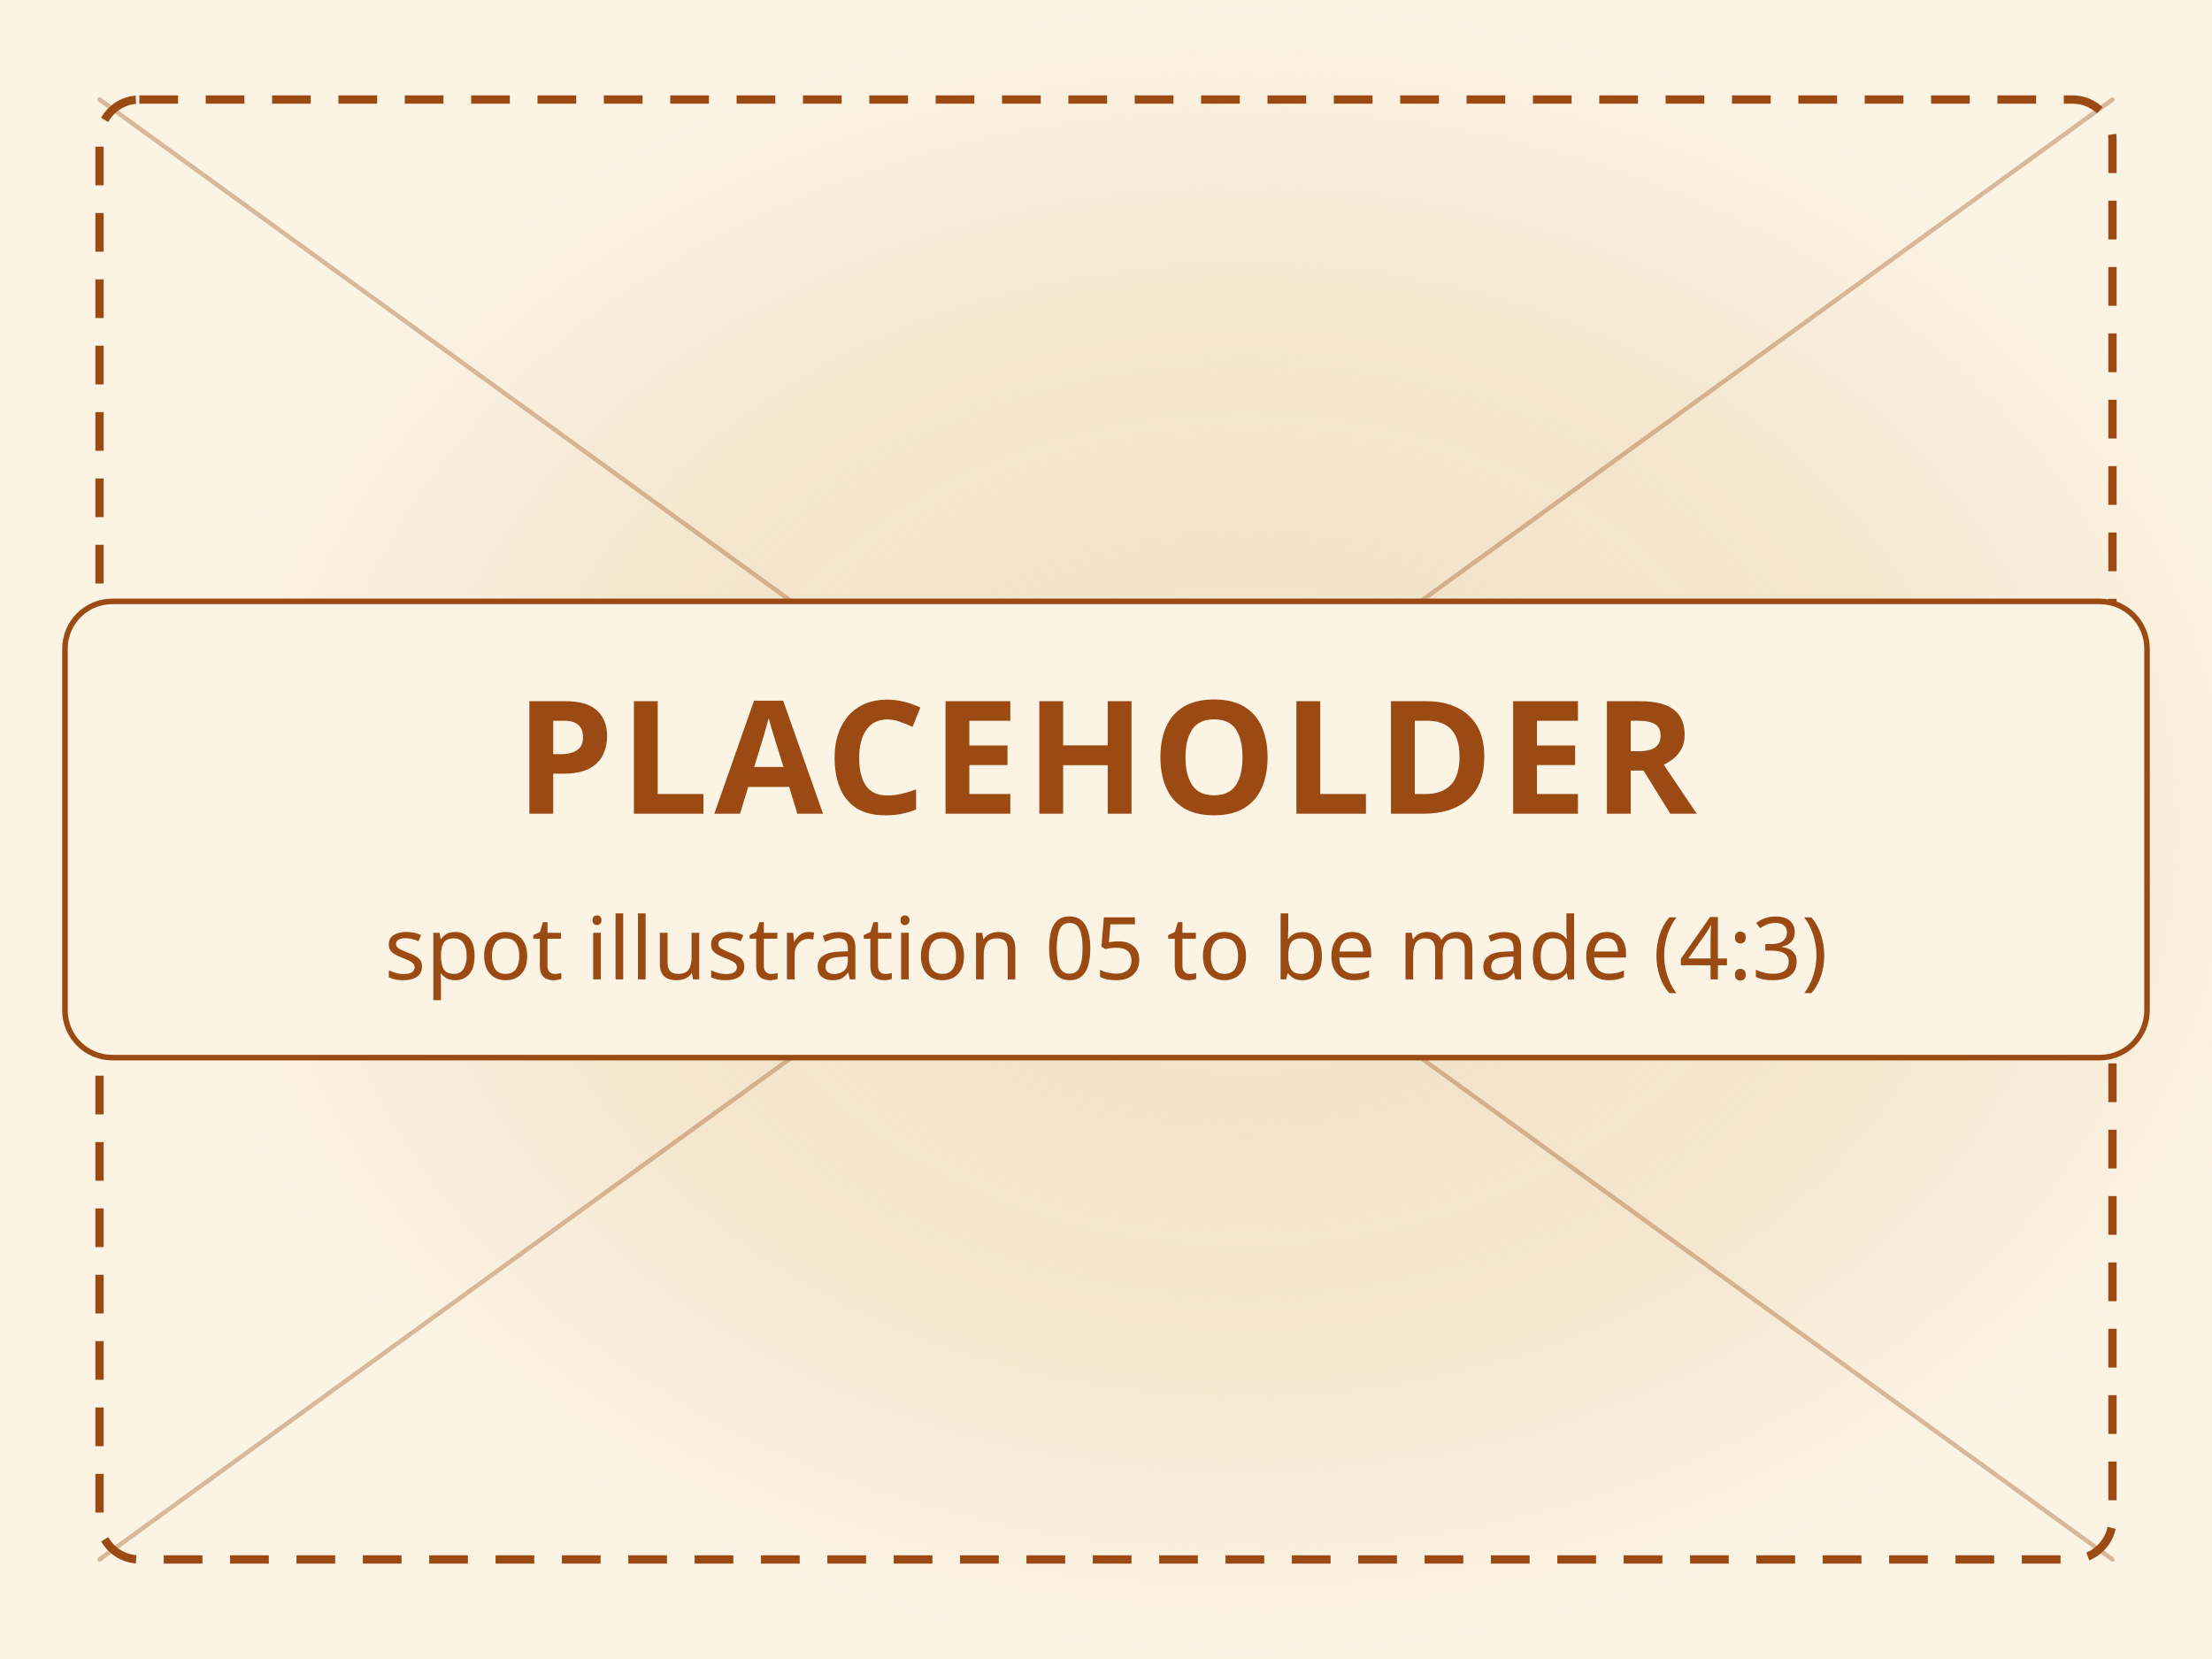
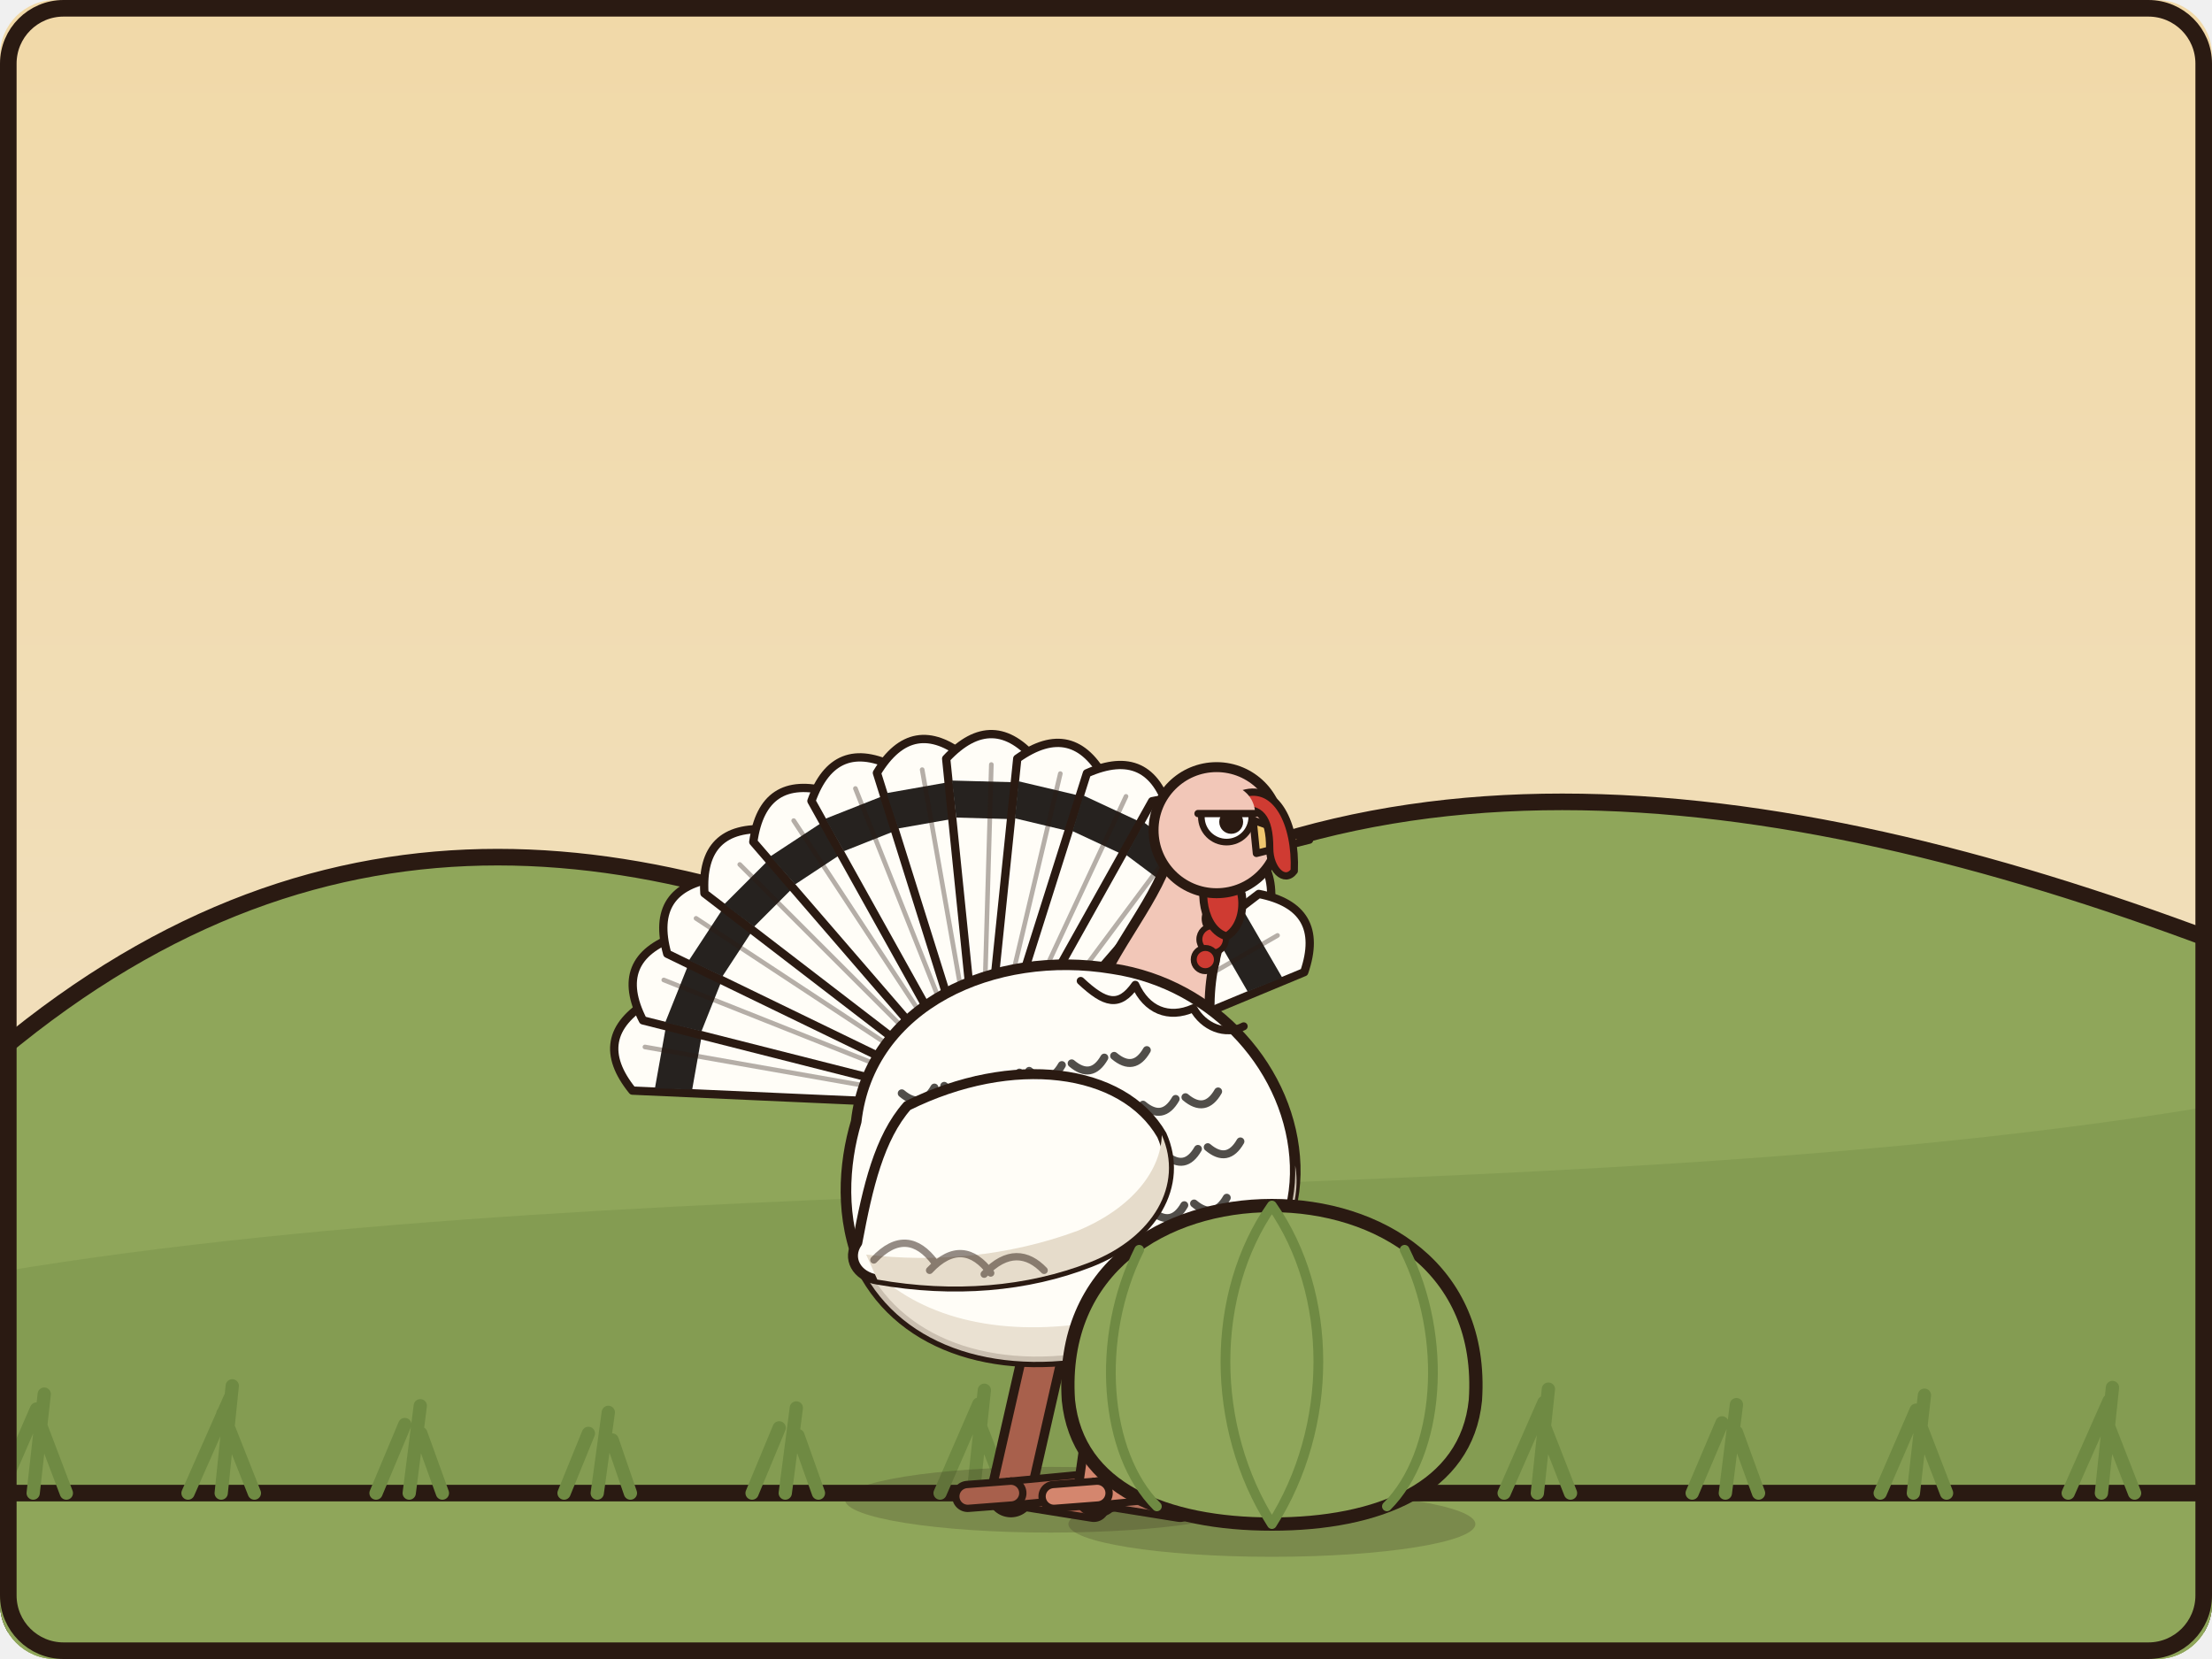
- <svg xmlns="http://www.w3.org/2000/svg" viewBox="0 0 800 600" role="img" aria-label="Placeholder spot art 05">
-   <rect x="0" y="0" width="800" height="600" fill="#fbf3e4" />
+ <svg xmlns="http://www.w3.org/2000/svg" viewBox="0 0 400 300" role="img" aria-label="Duchess is not hiding. She is posing. Behind a cabbage.">
  <defs>
-     <radialGradient id="phs05-glow" cx="50%" cy="50%" r="50%">
-       <stop offset="0" stop-color="#f1e2c6" />
-       <stop offset=".6" stop-color="#f1e2c6" stop-opacity=".75" />
-       <stop offset="1" stop-color="#f1e2c6" stop-opacity="0" />
-     </radialGradient>
+     <clipPath id="s5-c">
+       <rect width="400" height="300" rx="10" />
+     </clipPath>
  </defs>
-   <ellipse cx="450" cy="300" rx="384" ry="300" fill="url(#phs05-glow)" />
-   <rect x="36" y="36" width="728" height="528" rx="14.4" fill="none" stroke="#9a4a12" stroke-width="3" stroke-dasharray="14 10" />
-   <path d="M36 36L764 564M764 36L36 564" stroke="#9a4a12" stroke-width="1.6" fill="none" stroke-linecap="round" stroke-linejoin="round" opacity=".35" />
-   <rect x="23.5" y="217.5" width="753" height="165" rx="17.1" fill="#fbf3e4" stroke="#9a4a12" stroke-width="2" />
-   <text x="400" y="294.3" text-anchor="middle" font-family="Alegreya Sans, sans-serif" font-weight="700" font-size="57" letter-spacing="2" fill="#9a4a12">PLACEHOLDER</text>
-   <text x="400" y="354.2" text-anchor="middle" font-family="Alegreya Sans, sans-serif" font-size="31.4" fill="#9a4a12">spot illustration 05 to be made (4:3)</text>
+   <g clip-path="url(#s5-c)">
+     <defs>
+       <linearGradient id="s5-sky" x1="0" y1="0" x2="0" y2="1">
+         <stop offset="0" stop-color="#f1d9a8" />
+         <stop offset="1" stop-color="#f1e2c6" />
+       </linearGradient>
+     </defs>
+     <rect width="400" height="300" fill="url(#s5-sky)" />
+     <path d="M0 190C60 140 120 150 180 180C240 130 320 140 400 170V590H0Z" fill="#8fa65a" stroke="#2a1a12" stroke-width="3" stroke-linejoin="round" stroke-linecap="round" />
+     <path d="M0 230C120 210 280 220 400 200V590H0Z" fill="#6f8a43" opacity=".35" />
+     <rect x="0" y="270" width="400" height="30" fill="#8fa65a" />
+     <path d="M0 270H400" fill="none" stroke="#2a1a12" stroke-width="3" stroke-linecap="round" stroke-linejoin="round" />
+     <path d="M0 270l6.6 -15.2M6 270l2 -17.9M12 270l-4.9 -12.9M34 270l7.6 -17.2M40 270l2 -19.4M46 270l-5.7 -14.4M68 270l5.2 -12.4M74 270l2 -15.8M80 270l-3.9 -10.8M102 270l4.4 -10.8M108 270l2 -14.6M114 270l-3.3 -9.6M136 270l4.9 -11.8M142 270l2 -15.4M148 270l-3.7 -10.4M170 270l7 -16.1M176 270l2 -18.6M182 270l-5.3 -13.6M204 270l4.8 -11.6M210 270l2 -15.2M216 270l-3.6 -10.2M238 270l5.3 -12.6M244 270l2 -16M250 270l-4 -11M272 270l7.2 -16.4M278 270l2 -18.8M284 270l-5.4 -13.8M306 270l5.4 -12.7M312 270l2 -16M318 270l-4 -11M340 270l6.5 -15M346 270l2 -17.7M352 270l-4.9 -12.7M374 270l7.4 -16.7M380 270l2 -19.1M386 270l-5.5 -14.1" fill="none" stroke="#6f8a43" stroke-width="2.4" stroke-linecap="round" stroke-linejoin="round" />
+     <g transform="translate(190 270) scale(0.6 0.6)">
+       <ellipse cx="0" cy="2" rx="62" ry="9.9" fill="#2a1a12" opacity="0.2" />
+       <g transform="translate(0 -2) rotate(-10 0 -100)">
+         <path d="M-18 -118L-120.8 -140.9Q-130.8 -159 -111.4 -166.5Z" fill="#fffdf7" stroke="#2a1a12" stroke-width="2.5" stroke-linejoin="round" stroke-linecap="round" />
+         <path d="M-103 -138.1L-96 -157.3L-105.9 -162.5L-114 -140.4Z" fill="#26221f" />
+         <path d="M-18 -118L-114.8 -153.2" fill="none" stroke="#2a1a12" stroke-width="1.4" stroke-linecap="round" stroke-linejoin="round" opacity=".35" />
+         <path d="M-18 -118L-114 -161.2Q-120.1 -181 -99.7 -184.4Z" fill="#fffdf7" stroke="#2a1a12" stroke-width="2.5" stroke-linejoin="round" stroke-linecap="round" />
+         <path d="M-97.2 -154.9L-86.5 -172.2L-95.1 -179.4L-107.5 -159.4Z" fill="#26221f" />
+         <path d="M-18 -118L-105.7 -172.1" fill="none" stroke="#2a1a12" stroke-width="1.4" stroke-linecap="round" stroke-linejoin="round" opacity=".35" />
+         <path d="M-18 -118L-103.3 -179.7Q-105.3 -200.3 -84.6 -199.6Z" fill="#fffdf7" stroke="#2a1a12" stroke-width="2.5" stroke-linejoin="round" stroke-linecap="round" />
+         <path d="M-88.1 -170.1L-74.1 -185L-81.1 -193.7L-97.2 -176.6Z" fill="#26221f" />
+         <path d="M-18 -118L-92.9 -188.7" fill="none" stroke="#2a1a12" stroke-width="1.4" stroke-linecap="round" stroke-linejoin="round" opacity=".35" />
+         <path d="M-18 -118L-89.1 -195.7Q-86.8 -216.3 -66.7 -211.3Z" fill="#fffdf7" stroke="#2a1a12" stroke-width="2.5" stroke-linejoin="round" stroke-linecap="round" />
+         <path d="M-76.1 -183.2L-59.4 -194.9L-64.5 -204.9L-83.8 -191.4Z" fill="#26221f" />
+         <path d="M-18 -118L-77.1 -202.4" fill="none" stroke="#2a1a12" stroke-width="1.4" stroke-linecap="round" stroke-linejoin="round" opacity=".35" />
+         <path d="M-18 -118L-71.9 -208.4Q-65.5 -228.2 -46.8 -219.3Z" fill="#fffdf7" stroke="#2a1a12" stroke-width="2.5" stroke-linejoin="round" stroke-linecap="round" />
+         <path d="M-61.7 -193.6L-43 -201.7L-46 -212.5L-67.6 -203.2Z" fill="#26221f" />
+         <path d="M-18 -118L-58.8 -212.6" fill="none" stroke="#2a1a12" stroke-width="1.4" stroke-linecap="round" stroke-linejoin="round" opacity=".35" />
+         <path d="M-18 -118L-52.5 -217.5Q-42.3 -235.5 -25.7 -223Z" fill="#fffdf7" stroke="#2a1a12" stroke-width="2.5" stroke-linejoin="round" stroke-linecap="round" />
+         <path d="M-45.5 -200.9L-25.6 -205L-26.3 -216.2L-49.3 -211.5Z" fill="#26221f" />
+         <path d="M-18 -118L-38.8 -218.9" fill="none" stroke="#2a1a12" stroke-width="1.4" stroke-linecap="round" stroke-linejoin="round" opacity=".35" />
+         <path d="M-18 -118L-31.6 -222.4Q-18 -238 -4.4 -222.4Z" fill="#fffdf7" stroke="#2a1a12" stroke-width="2.5" stroke-linejoin="round" stroke-linecap="round" />
+         <path d="M-28.2 -204.8L-7.8 -204.8L-6.2 -215.9L-29.8 -215.9Z" fill="#26221f" />
+         <path d="M-18 -118L-18 -221" fill="none" stroke="#2a1a12" stroke-width="1.4" stroke-linecap="round" stroke-linejoin="round" opacity=".35" />
+         <path d="M-18 -118L-10.3 -223Q6.3 -235.5 16.5 -217.5Z" fill="#fffdf7" stroke="#2a1a12" stroke-width="2.5" stroke-linejoin="round" stroke-linecap="round" />
+         <path d="M-10.4 -205L9.5 -200.9L13.3 -211.5L-9.7 -216.2Z" fill="#26221f" />
+         <path d="M-18 -118L2.8 -218.9" fill="none" stroke="#2a1a12" stroke-width="1.4" stroke-linecap="round" stroke-linejoin="round" opacity=".35" />
+         <path d="M-18 -118L10.8 -219.3Q29.5 -228.2 35.9 -208.4Z" fill="#fffdf7" stroke="#2a1a12" stroke-width="2.5" stroke-linejoin="round" stroke-linecap="round" />
+         <path d="M7 -201.7L25.7 -193.6L31.6 -203.2L10 -212.5Z" fill="#26221f" />
+         <path d="M-18 -118L22.8 -212.6" fill="none" stroke="#2a1a12" stroke-width="1.4" stroke-linecap="round" stroke-linejoin="round" opacity=".35" />
+         <path d="M-18 -118L30.7 -211.3Q50.8 -216.3 53.1 -195.7Z" fill="#fffdf7" stroke="#2a1a12" stroke-width="2.5" stroke-linejoin="round" stroke-linecap="round" />
+         <path d="M23.4 -194.9L40.1 -183.2L47.8 -191.4L28.5 -204.9Z" fill="#26221f" />
+         <path d="M-18 -118L41.1 -202.4" fill="none" stroke="#2a1a12" stroke-width="1.4" stroke-linecap="round" stroke-linejoin="round" opacity=".35" />
+         <path d="M-18 -118L48.6 -199.6Q69.3 -200.3 67.3 -179.7Z" fill="#fffdf7" stroke="#2a1a12" stroke-width="2.5" stroke-linejoin="round" stroke-linecap="round" />
+         <path d="M38.1 -185L52.1 -170.1L61.2 -176.6L45.1 -193.7Z" fill="#26221f" />
+         <path d="M-18 -118L56.9 -188.7" fill="none" stroke="#2a1a12" stroke-width="1.4" stroke-linecap="round" stroke-linejoin="round" opacity=".35" />
+         <path d="M-18 -118L63.7 -184.4Q84.1 -181 78 -161.2Z" fill="#fffdf7" stroke="#2a1a12" stroke-width="2.5" stroke-linejoin="round" stroke-linecap="round" />
+         <path d="M50.5 -172.2L61.2 -154.9L71.5 -159.4L59.1 -179.4Z" fill="#26221f" />
+         <path d="M-18 -118L69.7 -172.1" fill="none" stroke="#2a1a12" stroke-width="1.4" stroke-linecap="round" stroke-linejoin="round" opacity=".35" />
+         <path d="M-18 -118L75.4 -166.5Q94.8 -159 84.8 -140.9Z" fill="#fffdf7" stroke="#2a1a12" stroke-width="2.5" stroke-linejoin="round" stroke-linecap="round" />
+         <path d="M60 -157.3L67 -138.1L78 -140.4L69.9 -162.5Z" fill="#26221f" />
+         <path d="M-18 -118L78.8 -153.2" fill="none" stroke="#2a1a12" stroke-width="1.4" stroke-linecap="round" stroke-linejoin="round" opacity=".35" />
+       </g>
+       <path d="M-0.8 -49.1L-12 0" fill="none" stroke="#2a1a12" stroke-width="14.6" stroke-linecap="round" stroke-linejoin="round" />
+       <path d="M-0.8 -49.1L-12 0" fill="none" stroke="#a8604c" stroke-width="9" stroke-linecap="round" stroke-linejoin="round" />
+       <path d="M-12 0L18 1" fill="none" stroke="#2a1a12" stroke-width="9.4" stroke-linecap="round" stroke-linejoin="round" />
+       <path d="M-12 0L18 1" fill="none" stroke="#a8604c" stroke-width="5" stroke-linecap="round" stroke-linejoin="round" />
+       <path d="M-12 0L13 4" fill="none" stroke="#2a1a12" stroke-width="9.4" stroke-linecap="round" stroke-linejoin="round" />
+       <path d="M-12 0L13 4" fill="none" stroke="#a8604c" stroke-width="5" stroke-linecap="round" stroke-linejoin="round" />
+       <path d="M-12 0L9 -2" fill="none" stroke="#2a1a12" stroke-width="9.4" stroke-linecap="round" stroke-linejoin="round" />
+       <path d="M-12 0L9 -2" fill="none" stroke="#a8604c" stroke-width="5" stroke-linecap="round" stroke-linejoin="round" />
+       <path d="M-12 0L-25 1" fill="none" stroke="#2a1a12" stroke-width="9.4" stroke-linecap="round" stroke-linejoin="round" />
+       <path d="M-12 0L-25 1" fill="none" stroke="#a8604c" stroke-width="5" stroke-linecap="round" stroke-linejoin="round" />
+       <path d="M10.2 -143.6C20.2 -167.6 32 -177.8 37 -195.8L58 -187.8C54 -171.8 46.2 -161.6 48.2 -139.6Z" fill="#f2c7b8" stroke="#2a1a12" stroke-width="3" stroke-linejoin="round" stroke-linecap="round" />
+       <circle cx="53" cy="-179.3" r="5" fill="#cf3b32" stroke="#2a1a12" stroke-width="1.8" />
+       <circle cx="50.9" cy="-173.1" r="4.5" fill="#cf3b32" stroke="#2a1a12" stroke-width="1.8" />
+       <circle cx="48.8" cy="-166.9" r="4" fill="#cf3b32" stroke="#2a1a12" stroke-width="1.8" />
+       <circle cx="46.6" cy="-160.8" r="3.5" fill="#cf3b32" stroke="#2a1a12" stroke-width="1.8" />
+       <g transform="translate(0 -2) rotate(-10 0 -100)">
+         <path d="M-56 -120C-46 -154 -6 -164 28 -152C58 -142 76 -112 72 -84C68 -56 42 -40 8 -38C-26 -36 -54 -50 -62 -76C-66 -92 -62 -108 -56 -120Z" fill="#fffdf7" stroke="#2a1a12" stroke-width="3.2" stroke-linejoin="round" stroke-linecap="round" />
+         <path d="M-62 -76C-54 -50 -26 -36 8 -38C42 -40 68 -56 72 -84C72 -78 70 -72 66 -66C52 -54 30 -48 6 -48C-24 -48 -46 -58 -58 -74C-60 -75 -61 -76 -62 -76Z" fill="#e6dccb" opacity=".85" />
+         <path d="M-41 -126Q-36 -120 -31 -126M-28 -126Q-23 -120 -18 -126M-15 -126Q-10 -120 -5 -126M-2 -126Q3 -120 8 -126M11 -126Q16 -120 21 -126M24 -126Q29 -120 34 -126M-35 -110Q-30 -104 -25 -110M-22 -110Q-17 -104 -12 -110M-9 -110Q-4 -104 1 -110M4 -110Q9 -104 14 -110M17 -110Q22 -104 27 -110M30 -110Q35 -104 40 -110M43 -110Q48 -104 53 -110M-31 -94Q-26 -88 -21 -94M-18 -94Q-13 -88 -8 -94M-5 -94Q0 -88 5 -94M8 -94Q13 -88 18 -94M21 -94Q26 -88 31 -94M34 -94Q39 -88 44 -94M47 -94Q52 -88 57 -94M-25 -78Q-20 -72 -15 -78M-12 -78Q-7 -72 -2 -78M1 -78Q6 -72 11 -78M14 -78Q19 -72 24 -78M27 -78Q32 -72 37 -78M40 -78Q45 -72 50 -78" fill="none" stroke="#26221f" stroke-width="2.4" stroke-linecap="round" stroke-linejoin="round" opacity=".8" />
+         <path d="M18 -150C24 -142 28 -140 34 -146C36 -138 42 -134 50 -136C52 -130 58 -126 64 -128" fill="none" stroke="#2a1a12" stroke-width="2.4" stroke-linecap="round" stroke-linejoin="round" />
+         <path d="M-40 -122C-6 -132 26 -122 34 -100C38 -84 26 -70 6 -66C-14 -62 -36 -64 -58 -72C-64 -74 -66 -80 -62 -84C-56 -100 -50 -114 -40 -122Z" fill="#fffdf7" stroke="#2a1a12" stroke-width="3" stroke-linejoin="round" stroke-linecap="round" />
+         <path d="M-58 -72C-36 -64 -14 -62 6 -66C26 -70 38 -84 34 -100C32 -90 22 -80 4 -76C-18 -72 -40 -74 -60 -80Z" fill="#e6dccb" />
+         <path d="M-58 -78C-50 -84 -44 -82 -40 -74M-42 -72C-34 -78 -28 -76 -24 -68M-26 -68C-18 -74 -12 -72 -8 -66" fill="none" stroke="#2a1a12" stroke-width="2.2" stroke-linecap="round" stroke-linejoin="round" opacity=".5" />
+       </g>
+       <path d="M21.2 -50.9L14 0" fill="none" stroke="#2a1a12" stroke-width="14.6" stroke-linecap="round" stroke-linejoin="round" />
+       <path d="M21.2 -50.9L14 0" fill="none" stroke="#d4866e" stroke-width="9" stroke-linecap="round" stroke-linejoin="round" />
+       <path d="M14 0L44 1" fill="none" stroke="#2a1a12" stroke-width="9.4" stroke-linecap="round" stroke-linejoin="round" />
+       <path d="M14 0L44 1" fill="none" stroke="#d4866e" stroke-width="5" stroke-linecap="round" stroke-linejoin="round" />
+       <path d="M14 0L39 4" fill="none" stroke="#2a1a12" stroke-width="9.4" stroke-linecap="round" stroke-linejoin="round" />
+       <path d="M14 0L39 4" fill="none" stroke="#d4866e" stroke-width="5" stroke-linecap="round" stroke-linejoin="round" />
+       <path d="M14 0L35 -2" fill="none" stroke="#2a1a12" stroke-width="9.4" stroke-linecap="round" stroke-linejoin="round" />
+       <path d="M14 0L35 -2" fill="none" stroke="#d4866e" stroke-width="5" stroke-linecap="round" stroke-linejoin="round" />
+       <path d="M14 0L1 1" fill="none" stroke="#2a1a12" stroke-width="9.4" stroke-linecap="round" stroke-linejoin="round" />
+       <path d="M14 0L1 1" fill="none" stroke="#d4866e" stroke-width="5" stroke-linecap="round" stroke-linejoin="round" />
+       <path d="M48 -189.8C60 -187.8 60 -171.8 53 -167.8C46 -169.8 44 -181.8 48 -189.8Z" fill="#cf3b32" stroke="#2a1a12" stroke-width="2.4" stroke-linejoin="round" stroke-linecap="round" />
+       <circle cx="50" cy="-199.8" r="19" fill="#f2c7b8" stroke="#2a1a12" stroke-width="3" />
+       <path d="M61 -202.8L78 -196.8L62 -192.8Z" fill="#efc66f" stroke="#2a1a12" stroke-width="2.2" stroke-linejoin="round" stroke-linecap="round" />
+       <path d="M58 -210.8C68 -213.8 74 -201.8 73.4 -187.5C70.4 -183.5 66 -188.2 66 -194.3C66 -203.8 63 -206.8 57 -205.8Z" fill="#cf3b32" stroke="#2a1a12" stroke-width="2.2" stroke-linejoin="round" stroke-linecap="round" />
+       <circle cx="53" cy="-203.8" r="7.6" fill="#fff" stroke="#2a1a12" stroke-width="2" />
+       <circle cx="54.4" cy="-202.3" r="3.6" fill="#2a1a12" />
+       <circle cx="53" cy="-205.4" r="1.2" fill="#fff" />
+       <path d="M44.4 -204.8A8.6 8.6 0 0 1 61.6 -204.8Z" fill="#f2c7b8" />
+       <path d="M44.4 -204.8H61.6" fill="none" stroke="#2a1a12" stroke-width="2.2" stroke-linecap="round" stroke-linejoin="round" />
+     </g>
+     <g transform="translate(230 274) scale(0.8 0.8)">
+       <ellipse cx="0" cy="2" rx="46" ry="7.4" fill="#2a1a12" opacity="0.2" />
+       <path d="M-46 -26C-48 -56 -24 -70 0 -70C24 -70 48 -56 46 -26C44 -6 24 2 0 2C-24 2 -44 -6 -46 -26Z" fill="#8fa65a" stroke="#2a1a12" stroke-width="3" stroke-linejoin="round" stroke-linecap="round" />
+       <path d="M0 -70C-14 -50 -14 -20 0 2M0 -70C14 -50 14 -20 0 2M-30 -60C-40 -40 -38 -14 -26 -2M30 -60C40 -40 38 -14 26 -2" fill="none" stroke="#6f8a43" stroke-width="2.2" stroke-linecap="round" stroke-linejoin="round" />
+     </g>
+   </g>
+   <rect x="1.5" y="1.5" width="397" height="297" fill="none" stroke="#2a1a12" stroke-width="3" rx="10" />
</svg>
